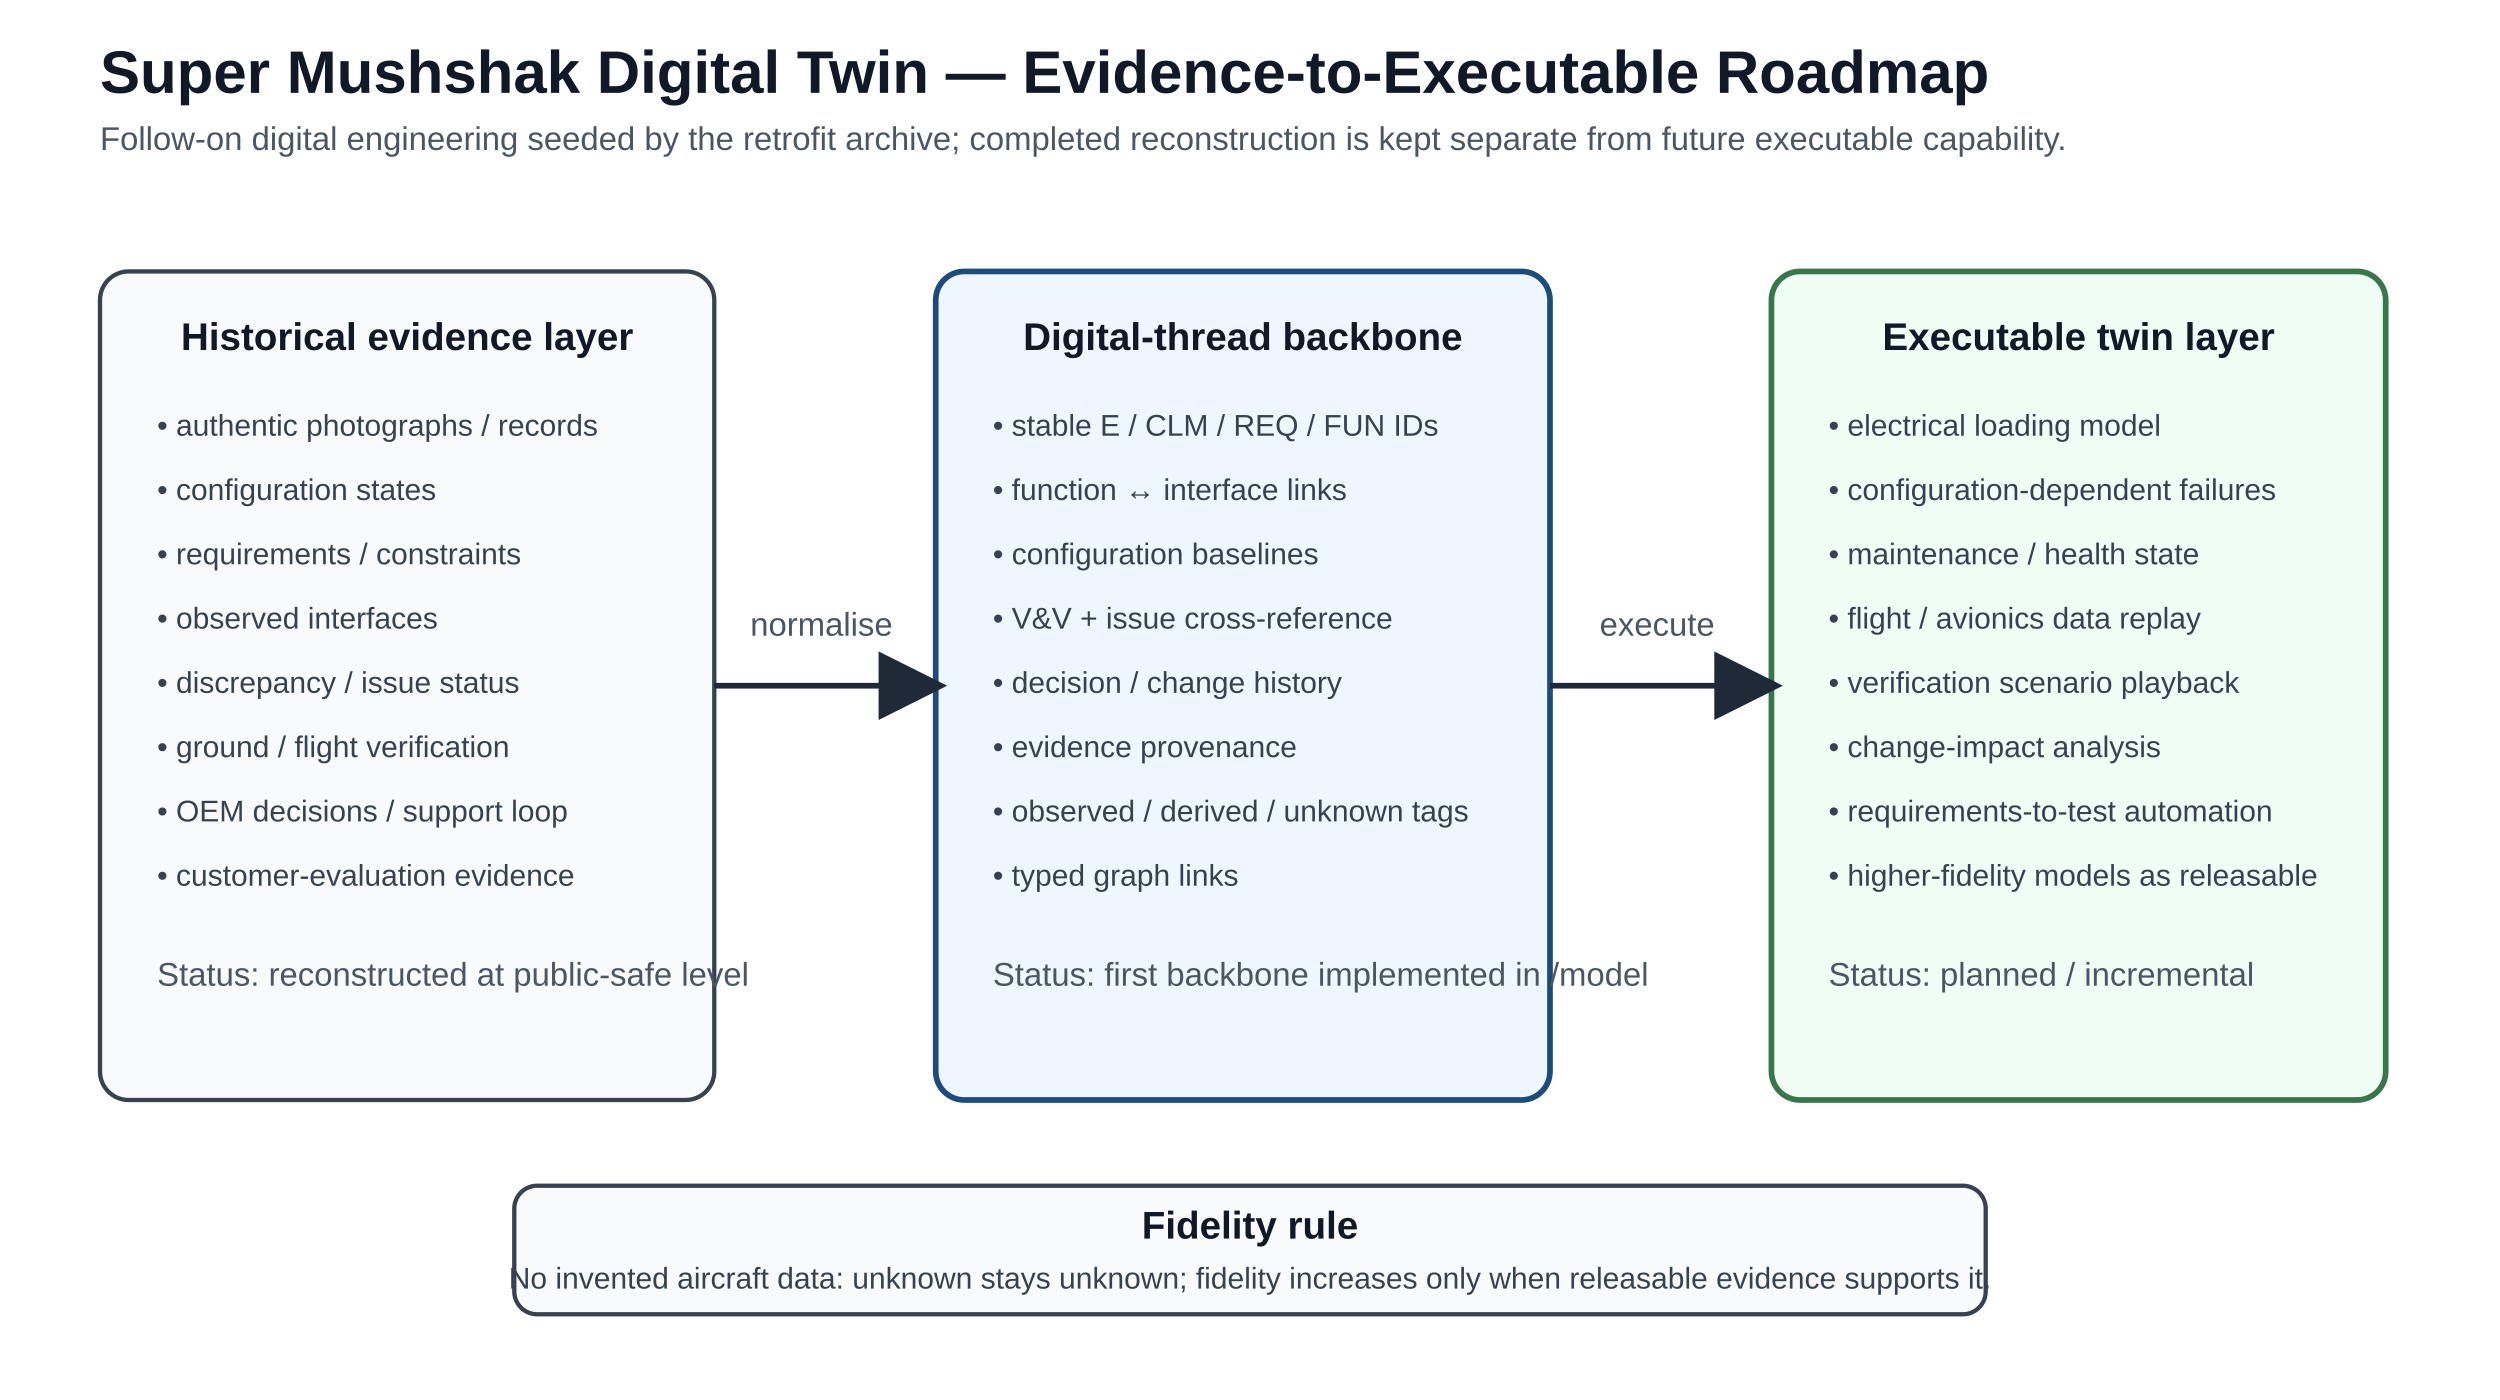
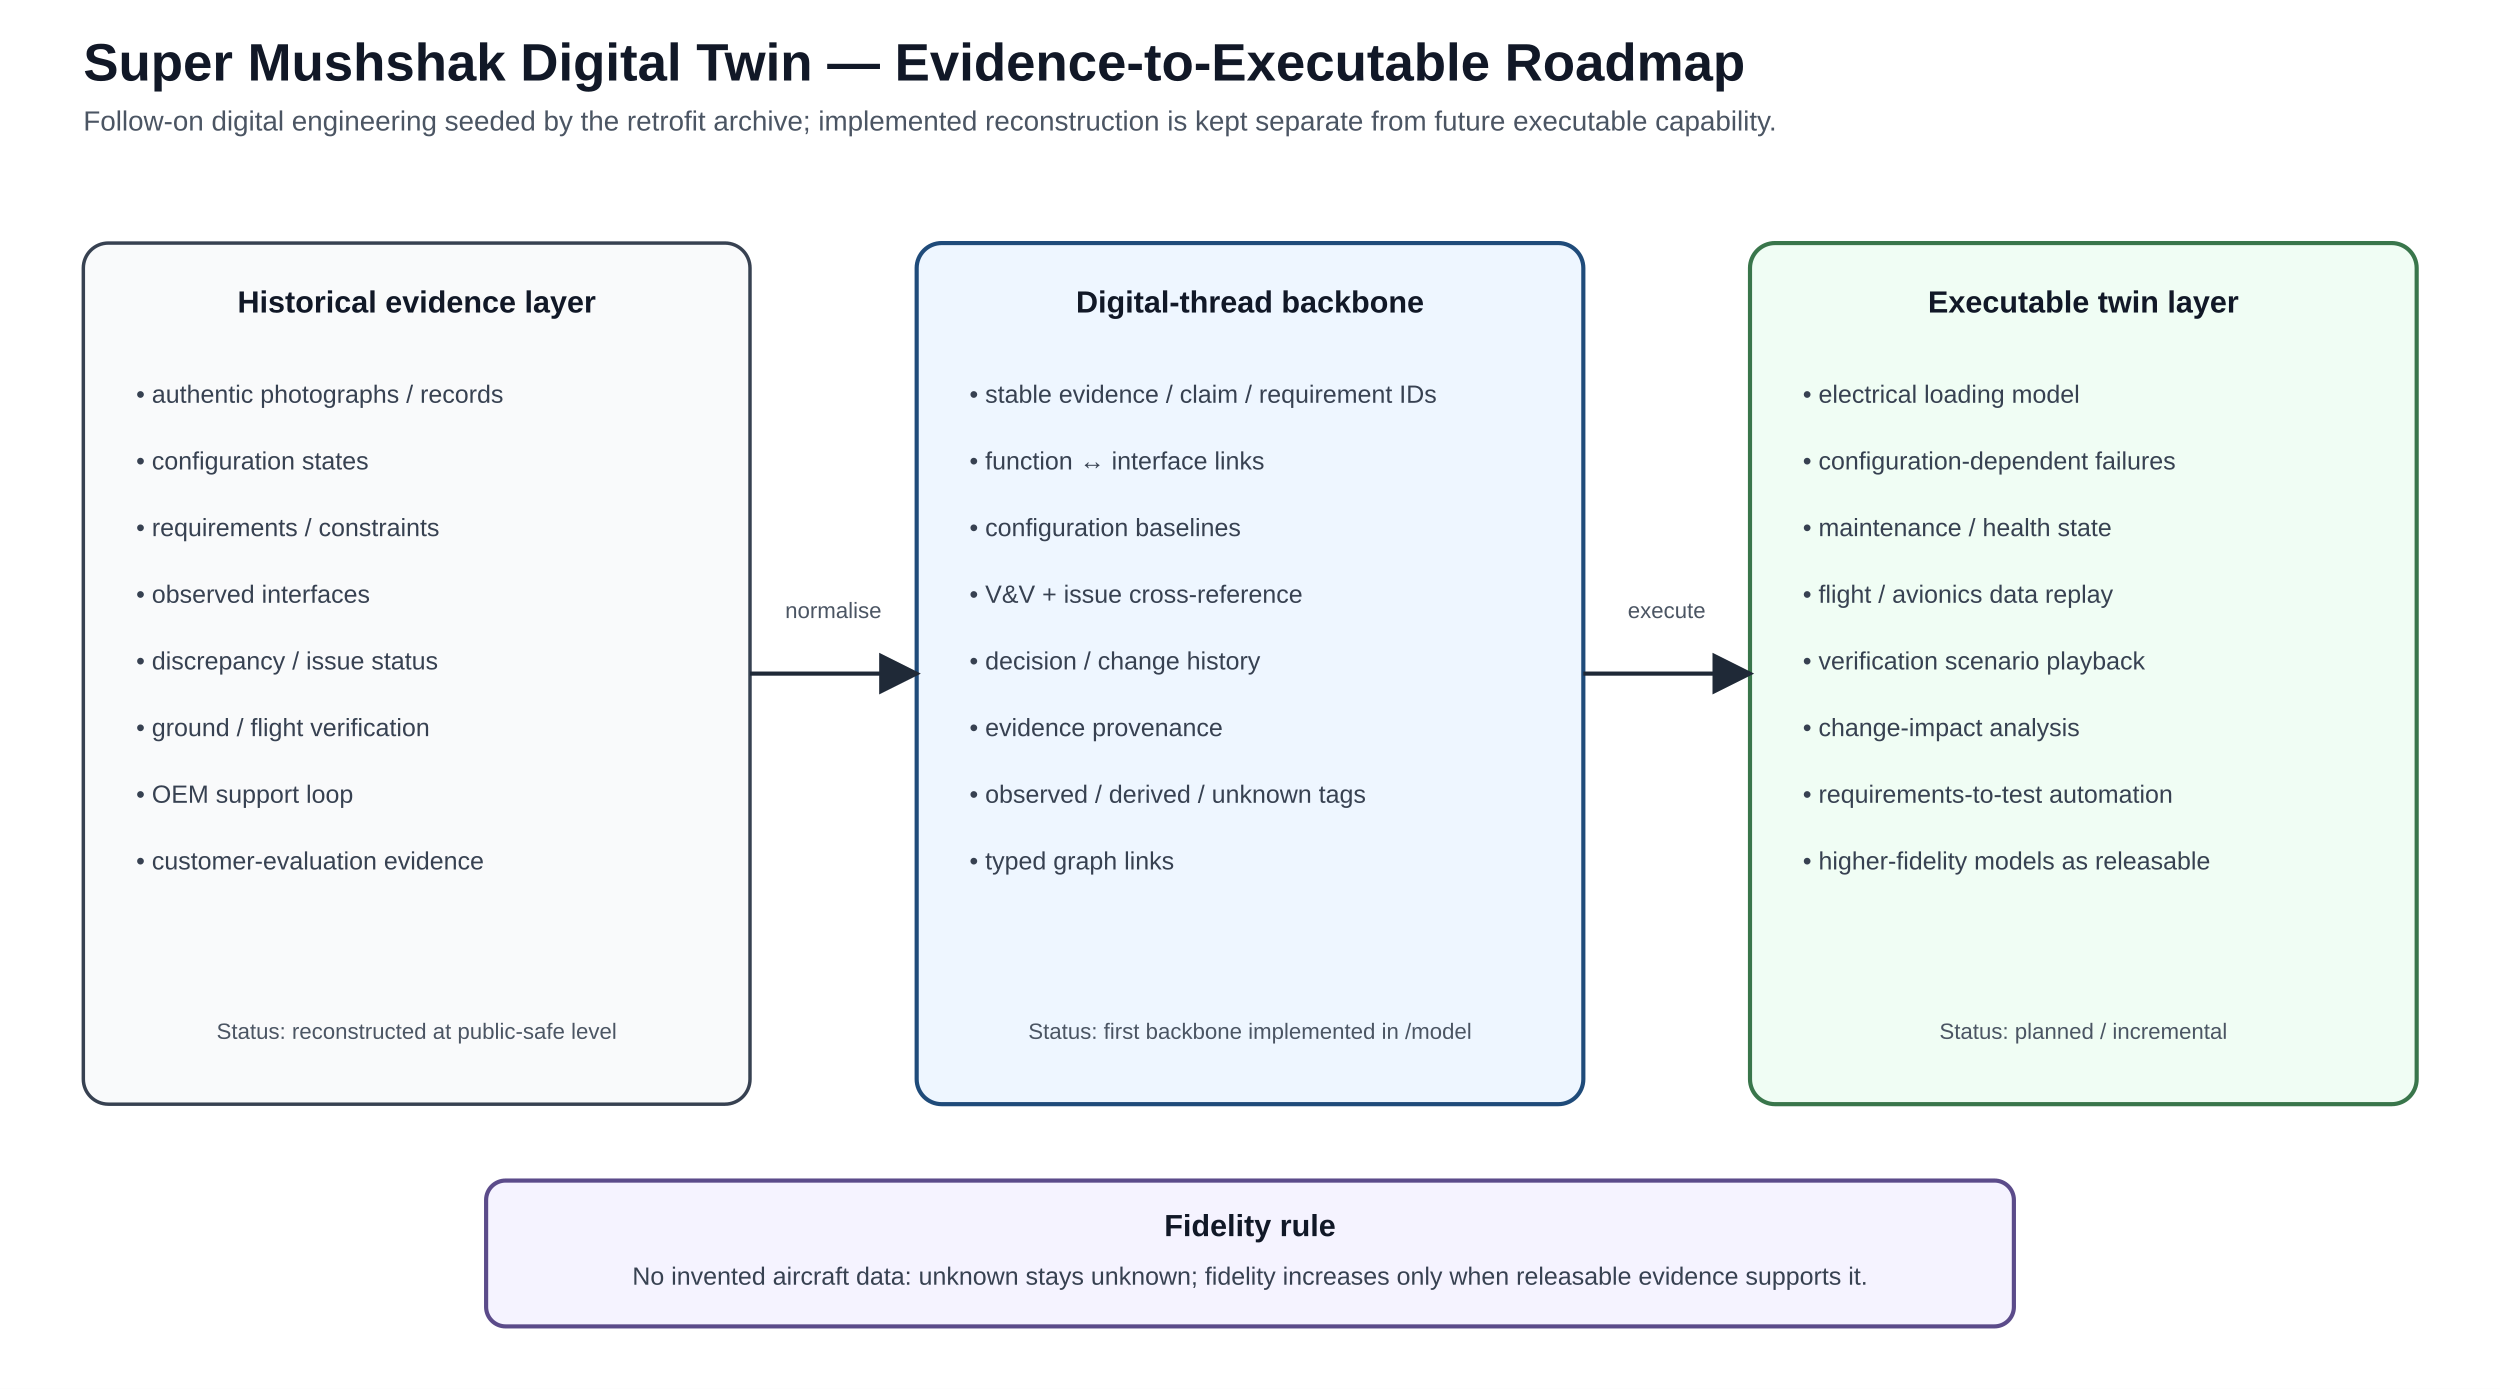
- <svg xmlns="http://www.w3.org/2000/svg" width="1750" height="980" viewBox="0 0 1750 980">
+ <svg xmlns="http://www.w3.org/2000/svg" width="1800" height="1000" viewBox="0 0 1800 1000">
  <defs>
-     <marker id="a" markerWidth="12" markerHeight="12" refX="10" refY="6" orient="auto">
-       <path d="M0,0 L12,6 L0,12 z" fill="#1f2937" />
+     <marker id="arrow" markerWidth="10" markerHeight="10" refX="9" refY="5" orient="auto">
+       <path d="M0,0 L10,5 L0,10 z" fill="#1f2937" />
    </marker>
-     <style>.ti{font:700 42px Arial,sans-serif;fill:#111827}.su{font:23px Arial,sans-serif;fill:#4b5563}.h{font:700 27px Arial,sans-serif;fill:#111827}.t{font:21px Arial,sans-serif;fill:#374151}.b{fill:#f9fafb;stroke:#374151;stroke-width:3}.x{fill:#eef6ff;stroke:#1f4b7a;stroke-width:4}.f{fill:#f0fdf4;stroke:#39764b;stroke-width:4}.l{stroke:#1f2937;stroke-width:4;fill:none;marker-end:url(#a)}</style>
+     <style>
+ .ti{font:700 38px Arial,sans-serif;fill:#111827}.su{font:20px Arial,sans-serif;fill:#4b5563}.h{font:700 22px Arial,sans-serif;fill:#111827}.t{font:18px Arial,sans-serif;fill:#374151}.sm{font:16px Arial,sans-serif;fill:#4b5563}
+ .b{fill:#f9fafb;stroke:#374151;stroke-width:2.5}.blue{fill:#eef6ff;stroke:#1f4b7a;stroke-width:3}.violet{fill:#f5f3ff;stroke:#5b4b8a;stroke-width:3}.green{fill:#f0fdf4;stroke:#39764b;stroke-width:3}
+ .line{stroke:#1f2937;stroke-width:3;fill:none;marker-end:url(#arrow)}
+ </style>
  </defs>
-   <rect width="1750" height="980" fill="white" />
-   <text x="70" y="65" class="ti">Super Mushshak Digital Twin — Evidence-to-Executable Roadmap</text>
-   <text x="70" y="105" class="su">Follow-on digital engineering seeded by the retrofit archive; completed reconstruction is kept separate from future executable capability.</text>
-   <rect x="70" y="190" width="430" height="580" rx="20" class="b" />
-   <text x="285" y="245" text-anchor="middle" class="h">Historical evidence layer</text>
-   <text x="110" y="305" class="t">• authentic photographs / records</text>
-   <text x="110" y="350" class="t">• configuration states</text>
-   <text x="110" y="395" class="t">• requirements / constraints</text>
-   <text x="110" y="440" class="t">• observed interfaces</text>
-   <text x="110" y="485" class="t">• discrepancy / issue status</text>
-   <text x="110" y="530" class="t">• ground / flight verification</text>
-   <text x="110" y="575" class="t">• OEM decisions / support loop</text>
-   <text x="110" y="620" class="t">• customer-evaluation evidence</text>
-   <text x="110" y="690" class="su">Status: reconstructed at public-safe level</text>
-   <rect x="655" y="190" width="430" height="580" rx="20" class="x" />
-   <text x="870" y="245" text-anchor="middle" class="h">Digital-thread backbone</text>
-   <text x="695" y="305" class="t">• stable E / CLM / REQ / FUN IDs</text>
-   <text x="695" y="350" class="t">• function ↔ interface links</text>
-   <text x="695" y="395" class="t">• configuration baselines</text>
-   <text x="695" y="440" class="t">• V&amp;V + issue cross-reference</text>
-   <text x="695" y="485" class="t">• decision / change history</text>
-   <text x="695" y="530" class="t">• evidence provenance</text>
-   <text x="695" y="575" class="t">• observed / derived / unknown tags</text>
-   <text x="695" y="620" class="t">• typed graph links</text>
-   <text x="695" y="690" class="su">Status: first backbone implemented in /model</text>
-   <rect x="1240" y="190" width="430" height="580" rx="20" class="f" />
-   <text x="1455" y="245" text-anchor="middle" class="h">Executable twin layer</text>
-   <text x="1280" y="305" class="t">• electrical loading model</text>
-   <text x="1280" y="350" class="t">• configuration-dependent failures</text>
-   <text x="1280" y="395" class="t">• maintenance / health state</text>
-   <text x="1280" y="440" class="t">• flight / avionics data replay</text>
-   <text x="1280" y="485" class="t">• verification scenario playback</text>
-   <text x="1280" y="530" class="t">• change-impact analysis</text>
-   <text x="1280" y="575" class="t">• requirements-to-test automation</text>
-   <text x="1280" y="620" class="t">• higher-fidelity models as releasable</text>
-   <text x="1280" y="690" class="su">Status: planned / incremental</text>
-   <path d="M500 480 H655" class="l" />
-   <path d="M1085 480 H1240" class="l" />
-   <text x="575" y="445" text-anchor="middle" class="su">normalise</text>
-   <text x="1160" y="445" text-anchor="middle" class="su">execute</text>
-   <rect x="360" y="830" width="1030" height="90" rx="16" class="b" />
-   <text x="875" y="867" text-anchor="middle" class="h">Fidelity rule</text>
-   <text x="875" y="902" text-anchor="middle" class="t">No invented aircraft data: unknown stays unknown; fidelity increases only when releasable evidence supports it.</text>
+   <rect width="1800" height="1000" fill="white" />
+   <text x="60" y="58" class="ti">Super Mushshak Digital Twin — Evidence-to-Executable Roadmap</text>
+   <text x="60" y="94" class="su">Follow-on digital engineering seeded by the retrofit archive; implemented reconstruction is kept separate from future executable capability.</text>
+   <rect x="60" y="175" width="480" height="620" rx="18" class="b" />
+   <text x="300" y="225" text-anchor="middle" class="h">Historical evidence layer</text>
+   <text x="98" y="290" class="t">• authentic photographs / records</text>
+   <text x="98" y="338" class="t">• configuration states</text>
+   <text x="98" y="386" class="t">• requirements / constraints</text>
+   <text x="98" y="434" class="t">• observed interfaces</text>
+   <text x="98" y="482" class="t">• discrepancy / issue status</text>
+   <text x="98" y="530" class="t">• ground / flight verification</text>
+   <text x="98" y="578" class="t">• OEM support loop</text>
+   <text x="98" y="626" class="t">• customer-evaluation evidence</text>
+   <text x="300" y="748" text-anchor="middle" class="sm">Status: reconstructed at public-safe level</text>
+   <rect x="660" y="175" width="480" height="620" rx="18" class="blue" />
+   <text x="900" y="225" text-anchor="middle" class="h">Digital-thread backbone</text>
+   <text x="698" y="290" class="t">• stable evidence / claim / requirement IDs</text>
+   <text x="698" y="338" class="t">• function ↔ interface links</text>
+   <text x="698" y="386" class="t">• configuration baselines</text>
+   <text x="698" y="434" class="t">• V&amp;V + issue cross-reference</text>
+   <text x="698" y="482" class="t">• decision / change history</text>
+   <text x="698" y="530" class="t">• evidence provenance</text>
+   <text x="698" y="578" class="t">• observed / derived / unknown tags</text>
+   <text x="698" y="626" class="t">• typed graph links</text>
+   <text x="900" y="748" text-anchor="middle" class="sm">Status: first backbone implemented in /model</text>
+   <rect x="1260" y="175" width="480" height="620" rx="18" class="green" />
+   <text x="1500" y="225" text-anchor="middle" class="h">Executable twin layer</text>
+   <text x="1298" y="290" class="t">• electrical loading model</text>
+   <text x="1298" y="338" class="t">• configuration-dependent failures</text>
+   <text x="1298" y="386" class="t">• maintenance / health state</text>
+   <text x="1298" y="434" class="t">• flight / avionics data replay</text>
+   <text x="1298" y="482" class="t">• verification scenario playback</text>
+   <text x="1298" y="530" class="t">• change-impact analysis</text>
+   <text x="1298" y="578" class="t">• requirements-to-test automation</text>
+   <text x="1298" y="626" class="t">• higher-fidelity models as releasable</text>
+   <text x="1500" y="748" text-anchor="middle" class="sm">Status: planned / incremental</text>
+   <path d="M540 485 H660" class="line" />
+   <path d="M1140 485 H1260" class="line" />
+   <text x="600" y="445" text-anchor="middle" class="sm">normalise</text>
+   <text x="1200" y="445" text-anchor="middle" class="sm">execute</text>
+   <rect x="350" y="850" width="1100" height="105" rx="14" class="violet" />
+   <text x="900" y="890" text-anchor="middle" class="h">Fidelity rule</text>
+   <text x="900" y="925" text-anchor="middle" class="t">No invented aircraft data: unknown stays unknown; fidelity increases only when releasable evidence supports it.</text>
</svg>
